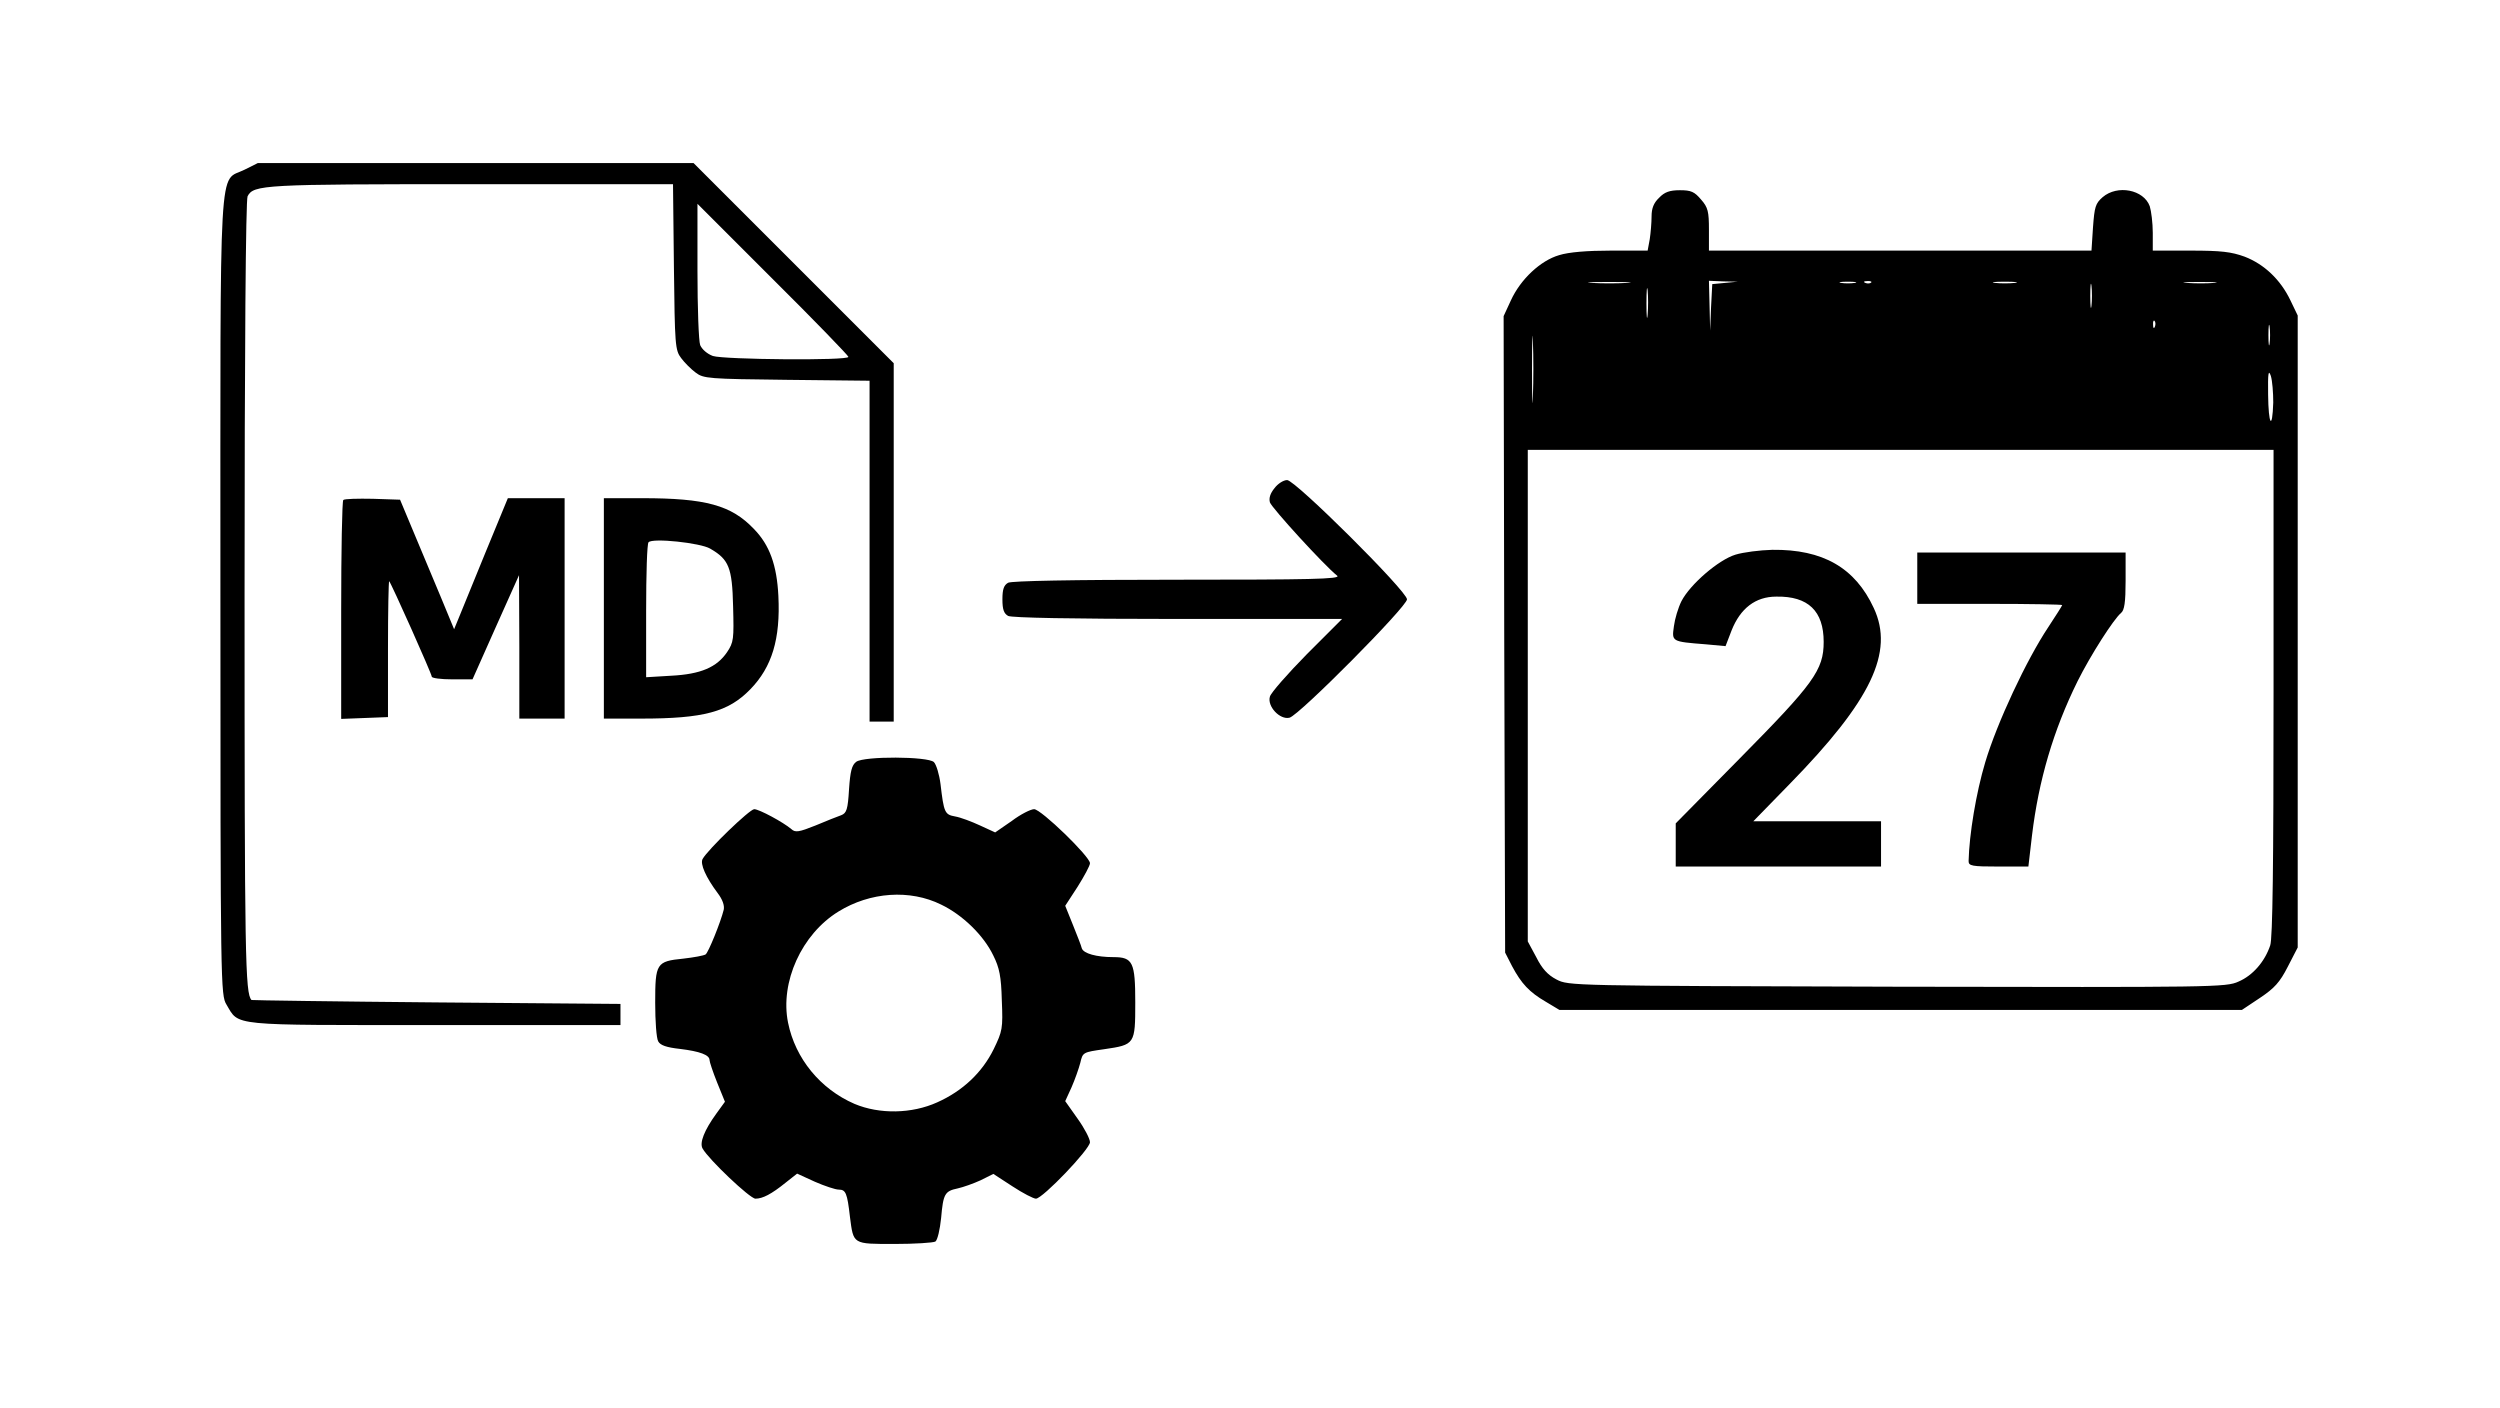
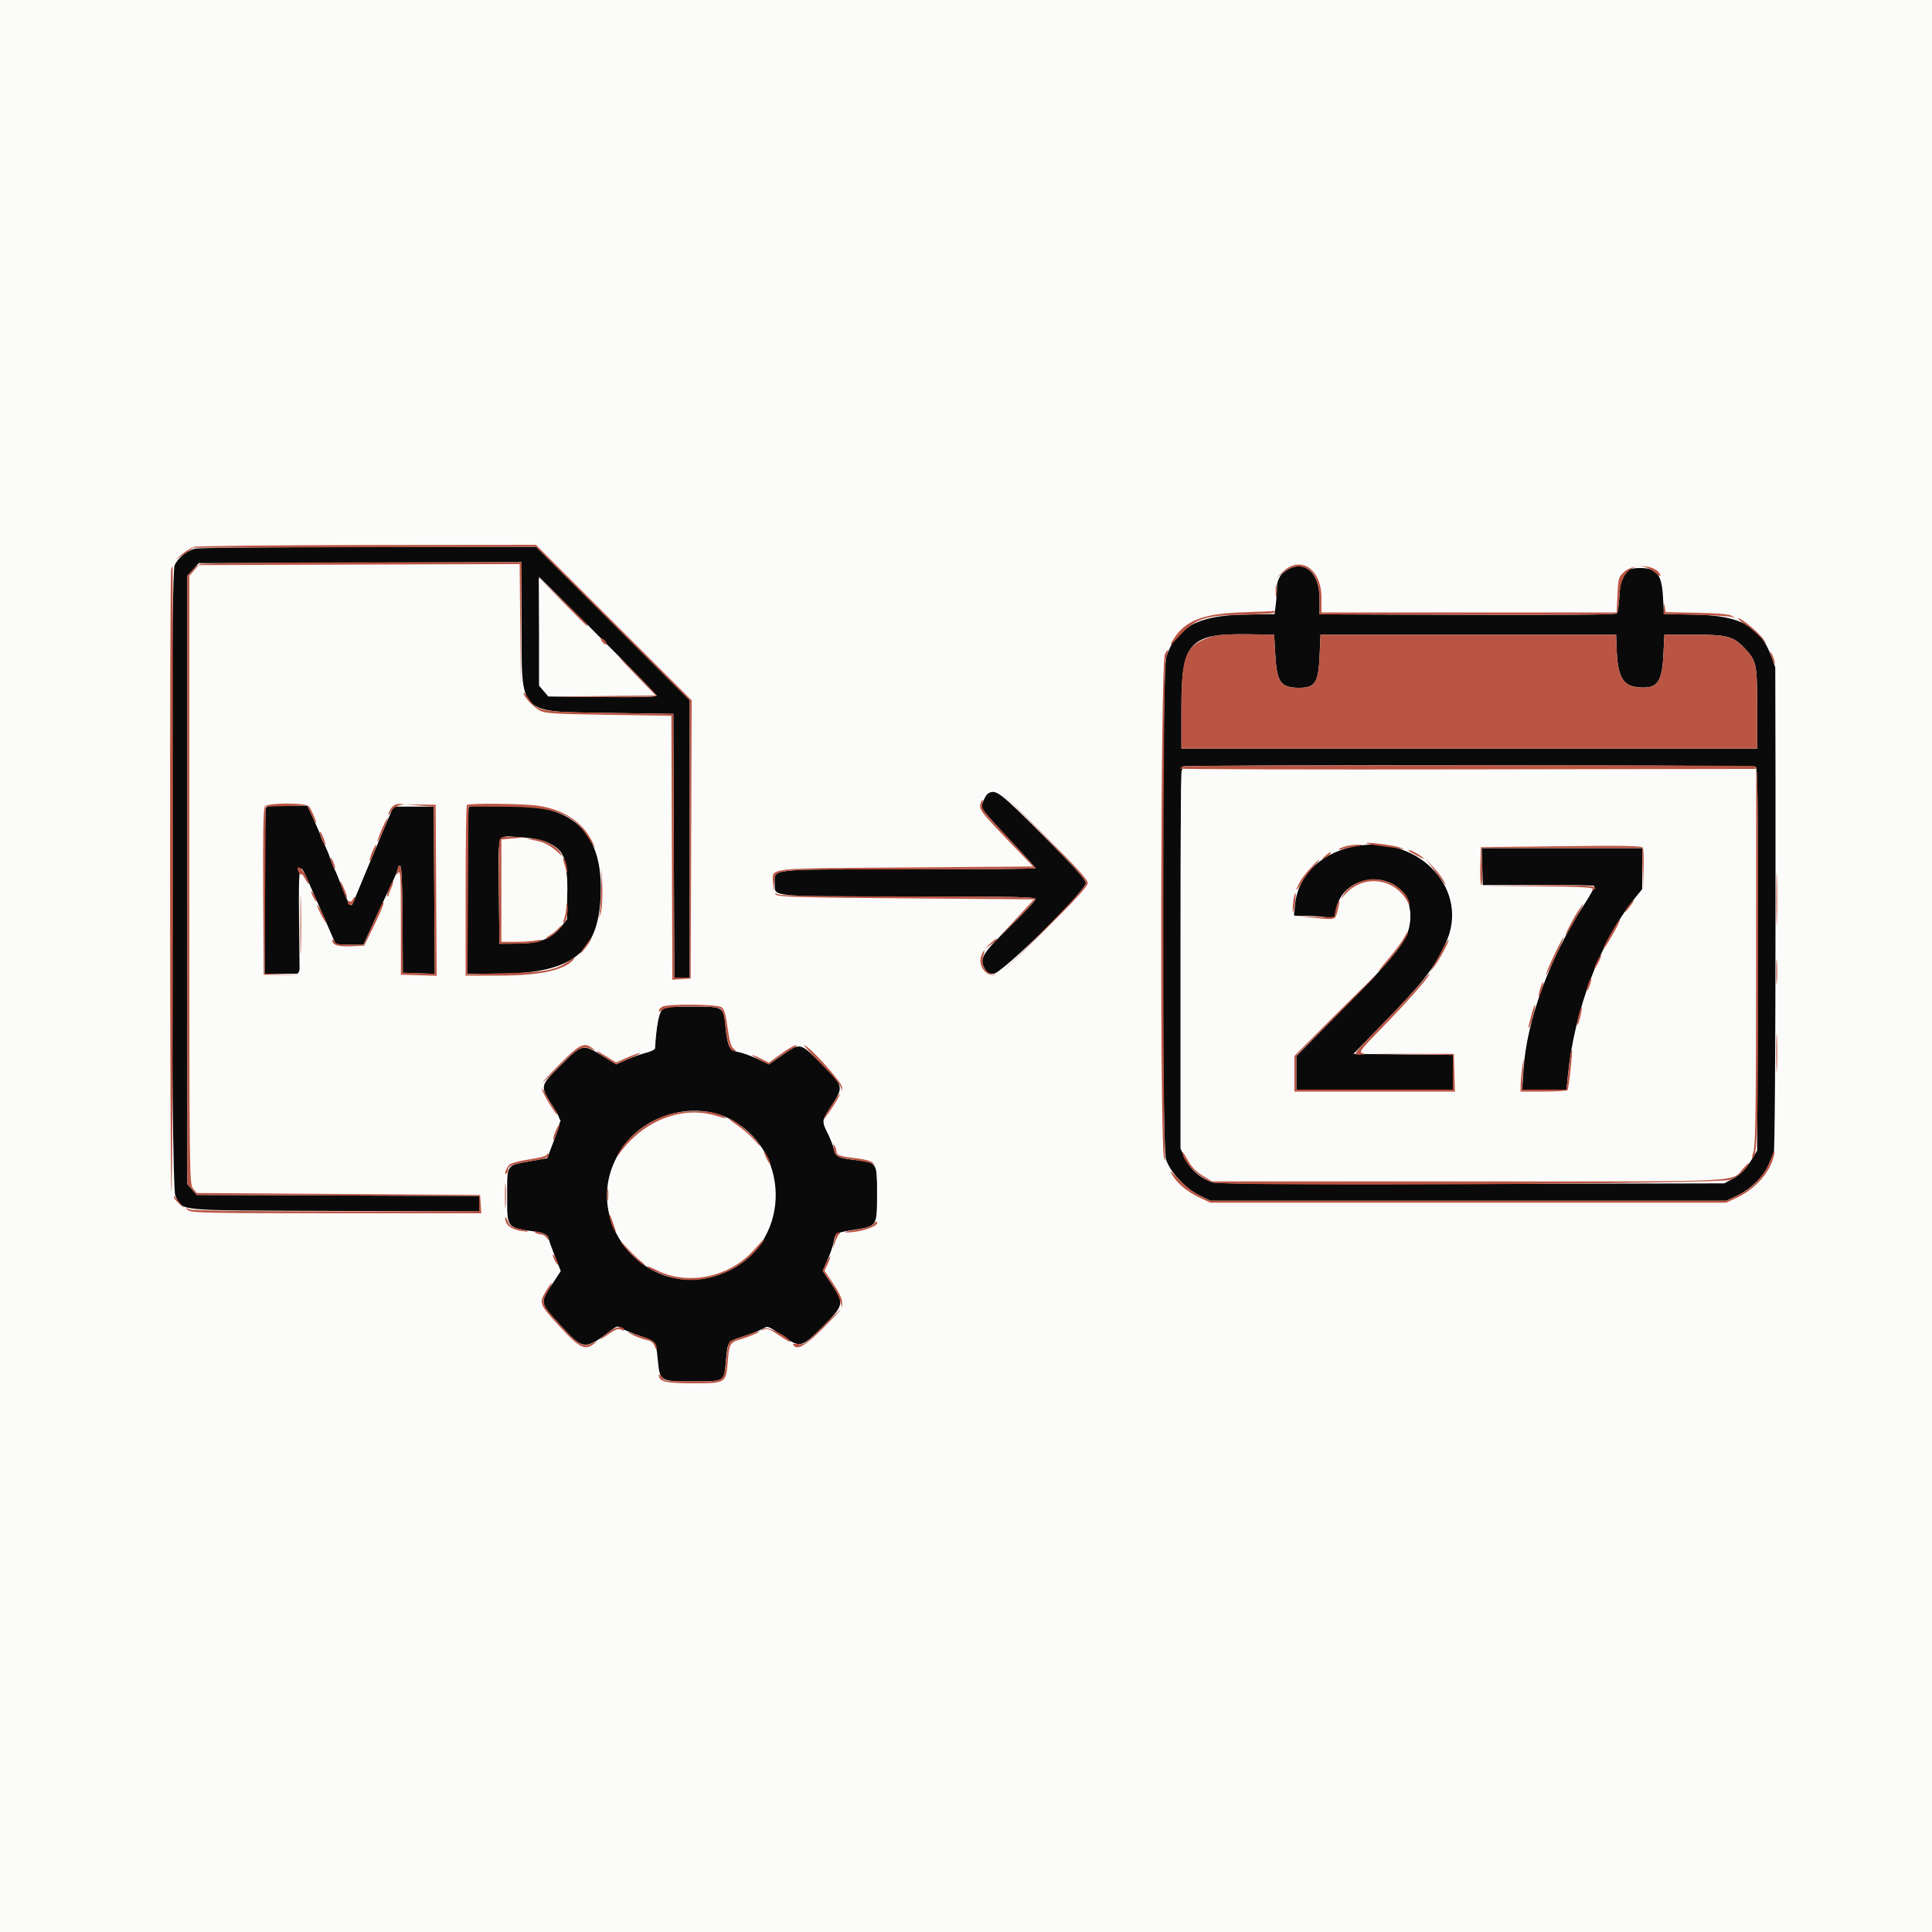
- <svg xmlns="http://www.w3.org/2000/svg" version="1.0" width="828pt" height="466pt" viewBox="0 0 828 466" preserveAspectRatio="xMidYMid meet">
-   <g transform="translate(0,466) scale(0.1,-0.1)" fill="#000000" stroke="none">
-     <path d="M810 4098 c-87 -44 -80 79 -80 -1413 0 -1291 1 -1321 20 -1352 43 -72 5 -68 690 -68 l615 0 0 35 0 35 -610 5 c-335 3 -611 7 -612 8 -21 22 -23 138 -23 1343 0 819 4 1307 10 1319 20 38 52 40 741 40 l668 0 3 -274 c3 -259 4 -276 24 -302 11 -15 33 -37 48 -48 26 -20 43 -21 302 -24 l274 -3 0 -564 0 -565 40 0 40 0 0 594 0 593 -332 332 -331 331 -721 0 -722 0 -44 -22z m2000 -620 c0 -13 -413 -9 -449 3 -19 7 -36 22 -42 36 -5 13 -9 124 -9 246 l0 222 250 -250 c138 -137 250 -253 250 -257z" />
-     <path d="M5495 4005 c-18 -17 -25 -35 -25 -62 0 -21 -3 -55 -6 -75 l-7 -38 -121 0 c-79 0 -140 -5 -172 -15 -62 -18 -128 -80 -160 -150 l-24 -52 2 -1054 3 -1054 23 -45 c31 -58 57 -86 112 -118 l45 -27 1130 0 1130 0 60 40 c48 32 66 52 92 103 l33 64 0 1046 0 1047 -24 50 c-33 69 -87 120 -152 145 -44 16 -78 20 -179 20 l-125 0 0 59 c0 32 -5 72 -10 88 -20 55 -107 72 -156 30 -24 -21 -27 -32 -32 -100 l-5 -77 -633 0 -634 0 0 69 c0 60 -3 74 -26 100 -22 26 -33 31 -70 31 -34 0 -51 -6 -69 -25z m1432 -357 c-2 -18 -4 -4 -4 32 0 36 2 50 4 33 2 -18 2 -48 0 -65z m-1539 75 c-32 -2 -84 -2 -115 0 -32 2 -6 3 57 3 63 0 89 -1 58 -3z m69 -105 c-2 -24 -4 -7 -4 37 0 44 2 63 4 43 2 -21 2 -57 0 -80z m256 105 l-42 -4 -4 -77 -3 -77 -2 83 -2 82 48 -2 47 -1 -42 -4z m430 0 c-13 -2 -33 -2 -45 0 -13 2 -3 4 22 4 25 0 35 -2 23 -4z m54 1 c-3 -3 -12 -4 -19 -1 -8 3 -5 6 6 6 11 1 17 -2 13 -5z m476 -1 c-18 -2 -48 -2 -65 0 -18 2 -4 4 32 4 36 0 50 -2 33 -4z m660 0 c-23 -2 -64 -2 -90 0 -26 2 -7 3 42 3 50 0 71 -1 48 -3z m-2256 -375 c-1 -51 -3 -12 -3 87 0 99 2 141 3 93 2 -48 2 -129 0 -180z m2060 230 c-3 -8 -6 -5 -6 6 -1 11 2 17 5 13 3 -3 4 -12 1 -19z m380 -55 c-2 -16 -4 -3 -4 27 0 30 2 43 4 28 2 -16 2 -40 0 -55z m12 -196 c-3 -95 -16 -74 -17 26 -1 71 1 85 9 62 5 -16 8 -56 8 -88z m1 -961 c0 -574 -3 -813 -11 -837 -18 -54 -58 -100 -105 -120 -41 -19 -81 -19 -1131 -17 -1083 3 -1088 3 -1128 24 -29 15 -48 36 -67 74 l-28 52 0 814 0 814 1235 0 1235 0 0 -804z" />
-     <path d="M5748 2823 c-56 -17 -150 -98 -179 -154 -11 -22 -22 -59 -25 -83 -7 -51 -9 -51 106 -60 l65 -6 20 52 c29 73 79 112 148 112 106 2 157 -48 157 -150 0 -93 -33 -138 -277 -385 l-213 -216 0 -71 0 -72 340 0 340 0 0 75 0 75 -212 0 -211 0 119 122 c272 278 348 438 280 584 -62 134 -169 195 -336 193 -41 -1 -96 -8 -122 -16z" />
-     <path d="M6350 2745 l0 -85 240 0 c132 0 240 -2 240 -4 0 -2 -21 -35 -46 -73 -72 -108 -170 -317 -209 -448 -30 -100 -53 -239 -55 -327 0 -16 11 -18 99 -18 l99 0 12 103 c22 183 71 349 151 511 43 86 119 205 144 226 11 9 15 35 15 106 l0 94 -345 0 -345 0 0 -85z" />
-     <path d="M4221 3043 c-14 -17 -19 -33 -15 -47 6 -18 178 -207 223 -243 12 -11 -92 -13 -528 -13 -355 0 -549 -4 -562 -10 -14 -8 -19 -21 -19 -55 0 -34 5 -47 19 -55 13 -6 208 -10 563 -10 l543 0 -117 -117 c-64 -65 -119 -128 -122 -140 -10 -32 33 -78 65 -70 32 8 389 368 389 392 0 27 -370 395 -397 395 -12 0 -31 -12 -42 -27z" />
-     <path d="M1137 3004 c-4 -4 -7 -169 -7 -366 l0 -359 78 3 77 3 0 227 c0 124 2 225 4 223 7 -7 141 -307 141 -316 0 -5 30 -9 68 -9 l67 0 77 173 77 172 1 -237 0 -238 75 0 75 0 0 365 0 365 -94 0 -94 0 -75 -182 c-41 -101 -81 -199 -89 -218 l-14 -34 -43 104 c-24 58 -65 155 -90 215 l-46 110 -90 3 c-50 1 -94 0 -98 -4z" />
-     <path d="M2000 2645 l0 -365 123 0 c208 0 289 22 362 97 72 74 100 167 93 309 -5 102 -29 169 -81 222 -75 79 -160 102 -370 102 l-127 0 0 -365z m352 198 c62 -36 73 -62 76 -191 3 -109 2 -119 -20 -152 -34 -50 -87 -73 -185 -78 l-83 -5 0 220 c0 121 3 223 8 227 13 15 172 -2 204 -21z" />
-     <path d="M2836 2137 c-15 -11 -20 -32 -24 -91 -4 -67 -8 -79 -26 -86 -11 -4 -50 -19 -85 -34 -55 -22 -67 -24 -80 -12 -27 23 -107 66 -123 66 -15 0 -154 -134 -171 -165 -9 -16 11 -61 50 -113 16 -21 23 -41 20 -55 -10 -41 -51 -142 -60 -148 -6 -4 -39 -10 -74 -14 -89 -9 -93 -15 -93 -146 0 -61 4 -118 10 -128 7 -13 27 -20 72 -25 66 -8 98 -20 98 -37 0 -6 11 -39 25 -74 l26 -64 -29 -40 c-39 -54 -56 -96 -45 -115 20 -36 157 -166 175 -166 24 0 53 15 100 53 l38 30 59 -27 c32 -14 68 -26 79 -26 23 0 28 -11 37 -90 12 -92 8 -90 148 -90 67 0 128 4 135 8 7 5 15 39 19 78 7 80 12 89 55 98 18 4 52 16 76 27 l42 21 63 -41 c35 -23 70 -41 78 -41 22 0 179 164 179 187 0 11 -18 46 -41 78 l-41 58 21 46 c11 25 24 62 29 81 8 35 9 35 79 45 102 15 103 16 103 155 0 133 -8 150 -72 150 -57 0 -99 12 -105 29 -2 9 -16 44 -30 79 l-25 62 41 63 c22 35 41 70 41 78 0 22 -162 179 -185 179 -11 0 -45 -17 -74 -39 l-55 -38 -50 23 c-28 13 -65 27 -83 30 -34 6 -37 13 -48 107 -4 32 -14 65 -22 73 -20 19 -231 20 -257 1z m281 -473 c71 -34 141 -102 173 -169 20 -40 26 -69 28 -148 4 -94 2 -102 -27 -162 -38 -77 -102 -138 -187 -176 -84 -38 -191 -40 -274 -5 -113 49 -196 150 -220 269 -27 134 45 293 167 368 105 65 237 74 340 23z" />
+ <svg xmlns="http://www.w3.org/2000/svg" viewBox="0 0 400 400">
+   <g fill-rule="evenodd">
+     <path fill="#0b0a0a" d="M40.317 113.595c-1.761.531-3.568 2.029-4.162 3.452-.954 2.282-.813 128.645.146 130.525 1.656 3.247-.79 3.015 32.928 3.135l29.971.108v-3.2l-29.235-.107-29.235-.108-.965-1.122-.965-1.123V119.213l1.167-1.307 1.167-1.306 33.433-.107 33.433-.106v12.619c0 19.313-.988 18.303 18.2 18.594l13.2.2.103 27.3.103 27.3h3.194v-57.413l-15.912-15.894-15.911-15.893-34.789.034c-19.133.019-35.276.182-35.871.361m225.314 5.041c-1.01.849-1.232 1.334-1.234 2.7-.002.915-.116 2.594-.252 3.731l-.249 2.067-6.648.133c-9.282.186-13.824 2.699-15.77 8.726-1.012 3.132-1.045 101.187-.036 104.15.875 2.566 4.044 5.946 6.882 7.339l2.276 1.118h106.8l2.288-1.072c2.743-1.286 5.479-3.983 6.471-6.38.398-.961.885-2.061 1.082-2.443.206-.399.359-21.901.359-50.559v-49.864l-.875-2.4c-2.243-6.151-6.347-8.423-15.572-8.619l-6.647-.142-.207-3.642c-.26-4.561-1.31-5.879-4.683-5.879-3.258 0-4.044.987-4.307 5.413-.117 1.973-.354 3.767-.527 3.987-.206.262-10.875.364-30.948.295l-30.634-.105v-3.215c0-5.918-3.743-8.559-7.569-5.339m-137.066 17.679c3.979 4.024 7.298 7.497 7.374 7.718.092.266-3.691.363-11.135.285l-11.274-.118-.965-1.122-.965-1.123v-22.512l4.865 4.778c2.676 2.629 8.121 8.071 12.1 12.094m135.474-.707c.324 5.694 1.125 6.792 4.958 6.792 3.271 0 3.965-1.068 4.203-6.464l.2-4.536h61.2l.092 2.6c.219 6.216 1.235 8.029 4.658 8.312 3.724.309 4.745-1.023 5.028-6.559l.222-4.353 6.2.001c6.821.001 8.133.36 10.454 2.862 2.428 2.618 2.546 3.188 2.546 12.337v8.4H244.6v-8.6c0-13.382 1.681-15.246 13.6-15.079l5.6.079.239 4.208m99.469 23.125c.405.259.486 8.264.4 39.895L363.8 238.2l-.965 1.6c-1.39 2.306-2.422 3.363-4.235 4.339L357 245l-52.2.119c-35.277.08-52.665-.016-53.635-.297-2.429-.703-4.73-2.669-5.791-4.946l-.966-2.076-.004-39.467c-.003-31.203.101-39.508.496-39.665.857-.342 118.071-.277 118.608.065m-158.983 5.581c-.474.302-1.325 2.185-1.325 2.934 0 .218 2.52 3.07 5.6 6.338 3.08 3.268 5.6 6.048 5.6 6.178 0 .13-11.852.236-26.338.236-29.733 0-27.662-.233-27.662 3.117 0 2.58-1.085 2.483 27.774 2.483 21.88 0 26.226.09 26.226.545 0 .3-2.353 2.83-5.228 5.622-5.703 5.537-6.399 6.647-5.389 8.6.514.994.89 1.233 1.939 1.233 1.675 0 19.078-17.134 19.078-18.783 0-.694-2.346-3.304-8.88-9.88-8.973-9.029-9.787-9.645-11.395-8.623m-149.458 2.753c-.147.146-.267 7.976-.267 17.4V201.6h7.236l-.118-11c-.111-10.361.026-11.834.944-10.176.275.497 3.216 7.148 5.87 13.276l.823 1.9h5.695l1.218-2.7c1.069-2.37 2.349-5.126 5.168-11.126.42-.895.764-1.855.764-2.134 0-.278.199-.44.442-.359.307.102.46 3.515.5 11.133L83.4 201.4l3.304.116 3.305.116-.105-17.316L89.8 167h-8.348l-1.87 4.4c-1.028 2.42-2.804 6.65-3.946 9.4-1.141 2.75-2.255 5.432-2.475 5.961-.527 1.267-.81.89-2.379-3.161-.725-1.87-1.443-3.58-1.597-3.8-.155-.22-.511-1.12-.792-2-.281-.88-.844-2.227-1.252-2.994-.407-.767-.741-1.531-.741-1.698 0-.168-.624-1.655-1.387-3.306l-1.386-3.002H59.48c-2.281 0-4.267.12-4.413.267m42 0c-.147.146-.267 7.976-.267 17.4V201.6l6.5-.007c15.61-.017 21.058-4.592 21.09-17.716.025-9.825-4.331-15.405-13.002-16.658-3.121-.451-13.908-.566-14.321-.152m16.375 7.395c3.363 1.581 3.958 3.084 3.958 10.001v5.863l-1.223 1.537c-1.986 2.495-4.471 3.464-8.977 3.504l-3.8.033-.113-10.2c-.146-13.325-.567-12.178 4.345-11.856 2.811.184 4.526.514 5.81 1.118m167.958.606c-7.36 1.045-12.606 5.842-13.263 12.127l-.251 2.405 2.157.003c1.186.002 3.075.114 4.197.249l2.04.245.228-1.409c1.442-8.883 14.923-8.753 15.426.149.289 5.105-1.105 7.087-14.626 20.795l-8.908 9.032v6.936h32.4v-7.186l-10.292-.107-10.293-.107 5.84-6c8.83-9.071 10.679-11.432 13.265-16.939 5.038-10.73-4.99-22.03-17.92-20.193m25.486 4.357.114 3.824 11.422-.035c6.283-.02 11.532.073 11.665.207.134.133-.826 1.893-2.133 3.911-7.16 11.056-11.883 23.933-12.531 34.168l-.26 4.1h9.173l.256-2.7c1.287-13.555 6.795-28.199 13.902-36.956l1.506-1.855V175.6h-33.229l.115 3.825m-169.883 29.772c-.621.686-1.145 3.673-1.378 7.856-.014.248-.837.656-1.829.906s-2.8.895-4.019 1.434l-2.215.98-2.871-1.787c-4.013-2.497-4.17-2.461-8.618 1.987-4.35 4.35-4.32 4.189-1.588 8.515 1.852 2.932 1.858 2.693-.203 8.112l-.989 2.6-3.672.646c-4.812.846-4.621.551-4.621 7.154 0 6.801-.196 6.565 6.175 7.438 1.423.195 2.425.786 2.425 1.431 0 .204.562 1.795 1.25 3.535l1.25 3.163-1.393 2.116c-3.031 4.606-3.084 4.251 1.346 9.11 4.7 5.156 5.032 5.187 10.571.962 1.098-.838 1.311-.876 2.044-.363.449.315 2.133 1.016 3.74 1.557 3.385 1.14 3.399 1.158 3.76 4.851.45 4.613.43 4.6 7.192 4.6 6.608 0 6.507.05 6.849-3.426.508-5.177.23-4.749 3.874-5.953 1.795-.593 3.621-1.329 4.057-1.634.716-.502 1.044-.38 3.374 1.248 4.2 2.936 4.316 2.917 8.721-1.47 4.548-4.529 4.626-4.89 1.929-8.911l-1.836-2.737 1.006-2.258c.553-1.243 1.13-2.936 1.281-3.763.343-1.873.293-1.845 4.447-2.517 4.547-.736 4.51-.674 4.525-7.47.015-6.428.011-6.435-4.387-6.921-3.606-.398-4.244-.706-4.541-2.193-.14-.698-.705-2.166-1.256-3.264-1.309-2.606-1.305-2.64.797-5.889 2.506-3.873 2.479-3.981-2.15-8.592-4.527-4.51-4.255-4.457-8.347-1.615l-2.497 1.734-2.445-1.157c-1.345-.636-3.137-1.273-3.983-1.416-1.792-.302-2.16-1.084-2.604-5.516-.386-3.862-.418-3.88-6.941-3.88-4.993 0-5.576.075-6.23.797m13.597 22.23c13.12 6.218 13.395 25.207.458 31.578-16.711 8.231-32.896-11.277-21.657-26.102 4.766-6.286 14.295-8.748 21.199-5.476" />
+     <path fill="#fbfbf9" d="M0 200v200h400V0H0v200m127.091-71.104 16.114 16.096-.102 28.804L143 202.6l-1.897.122-1.897.122-.103-27.322L139 148.2l-13-.2c-19.092-.294-18.4.423-18.4-19.057v-12.157l-33.235.107-33.234.107-.966 1.122-.965 1.123v62.933c0 61.364.019 62.957.765 63.878l.764.944 29.336.2 29.335.2.122 1.9.122 1.9H39.72l-1.654-1.198c-3.1-2.246-2.866 3.288-2.866-67.867 0-71.499-.246-65.566 2.807-67.74 2.113-1.505 2.621-1.525 38.182-1.561l34.788-.034 16.114 16.096m144.422-11.072c1.511 1.059 2.087 2.701 2.087 5.956v3.02h61.102l.175-3.656c.215-4.505 1.316-5.944 4.549-5.944 4.152 0 4.972 1.36 5.341 8.866.029.585.815.684 6.533.819 8.899.211 12.312 1.94 15.072 7.636l1.201 2.479.185 42c.103 23.1.059 46.23-.096 51.4l-.283 9.4-1.177 2.144c-1.412 2.572-3.624 4.584-6.602 6.006l-2.2 1.05H250.583l-2.657-1.308c-3.104-1.528-4.802-3.309-6.391-6.705l-1.147-2.452.106-50.967.106-50.968 1.363-2.514c2.994-5.522 6.105-7.009 15.237-7.286l6.6-.2.212-3.544c.309-5.156 3.967-7.707 7.501-5.232m-159.832 13.113.119 11.133 1.122.965 1.123.965h10.844c5.964 0 10.769-.077 10.678-.17-5.414-5.525-14.732-14.894-18.726-18.829l-5.278-5.198.118 11.134m132.94 28.63c-.125.201-.181 17.886-.124 39.3l.103 38.933 1.2 2.188c.863 1.573 1.753 2.528 3.169 3.4l1.968 1.212H357l1.828-1.075c1.996-1.173 3.769-3.422 4.381-5.557.243-.845.391-16.069.391-40.065V159.2h-59.376c-35.536 0-59.468.147-59.603.367m-28.523 13.159c6.83 6.848 9.102 9.366 9.102 10.09 0 1.809-17.931 19.277-19.62 19.114-1.646-.159-2.964-2.059-2.556-3.683.141-.563 2.714-3.503 5.716-6.535l5.46-5.512-26.532-.2c-29.824-.225-27.668.025-27.668-3.2 0-3.224-2.136-2.975 27.509-3.2l26.374-.2-5.346-5.599c-6.301-6.599-6.855-8.011-3.837-9.769 1.619-.943 2.315-.412 11.398 8.694M64.6 168.212c.904 1.82 1.064 2.197 4.936 11.588 1.542 3.74 2.948 6.772 3.125 6.737.176-.034 1.187-2.194 2.245-4.8 6.798-16.731 5.768-15.308 11.024-15.214l4.27.077.104 17.715.104 17.715-3.704-.115L83 201.8v-10.88c0-5.985-.123-10.755-.272-10.6-.15.154-1.739 3.518-3.531 7.476C75.215 196.591 75.705 196 72.4 196c-3.26 0-2.712.675-6.583-8.109-1.723-3.91-3.208-7.033-3.301-6.94-.093.092-.156 4.641-.141 10.109.032 11.798.339 11.005-4.209 10.857L54.6 201.8l-.104-17.154c-.123-20.169-.641-18.311 5.064-18.159l4.24.113.8 1.612m46.788-1.393c10.513 1.519 16.152 12.216 12.566 23.839-2.681 8.687-7.526 11.321-20.854 11.335l-6.7.007v-17.533c0-9.644.12-17.654.267-17.8.414-.414 11.602-.299 14.721.152m-7.585 7.228c-.119.312-.169 5.154-.11 10.76L103.8 195l3.4-.034c7.431-.074 9.898-2.346 10.229-9.423.395-8.451-1.932-11.308-9.624-11.814-3.063-.201-3.826-.14-4.002.318m186.627 1.574c5.869 1.695 10.532 7.629 10.512 13.379-.023 6.333-3.585 12.207-13.784 22.731-3.235 3.338-5.825 6.128-5.756 6.199.069.072 4.507.162 9.862.2l9.736.07.114 3.9.115 3.9H268v-7.408l7.244-7.196C287.948 198.777 292 193.554 292 189.797c0-8.835-12.808-10.065-15.026-1.442l-.475 1.845-3.549-.114c-5.607-.179-5.499-.123-5.228-2.754.978-9.478 11.553-14.932 22.708-11.711m49.964 4.181.006 4.002-2.158 2.868c-6.341 8.43-11.377 20.98-12.649 31.528-.266 2.2-.602 4.81-.747 5.8l-.263 1.8-4.935.113-4.935.112.293-3.712c.891-11.272 5.672-24.52 12.662-35.082l2.27-3.431-11.669-.2-11.669-.2v-8l16.6-.2c10.837-.131 16.702-.061 16.894.2.162.22.297 2.201.3 4.402m-190.839 28.953c.529.529.843 1.637 1.049 3.7.431 4.309.59 4.57 3.261 5.347 1.271.369 2.99 1.018 3.82 1.441l1.509.77 2.483-1.806c3.761-2.737 4.243-2.628 8.894 2.016 4.657 4.649 4.676 4.821 1.094 10.116l-1.176 1.74 1.355 2.934c.746 1.614 1.356 3.197 1.356 3.517 0 .659.767.894 4.2 1.283 4.235.48 4.2.416 4.2 7.547 0 7.133.119 6.902-3.867 7.476-4.379.631-4.409.643-4.675 1.972-.134.671-.706 2.375-1.271 3.788l-1.028 2.568 1.821 2.714c2.653 3.955 2.584 4.256-2.055 8.978-4.576 4.658-4.671 4.679-8.654 1.992l-2.893-1.953-1.789.893c-.984.491-2.661 1.144-3.728 1.451-2.329.671-2.486.937-2.787 4.708-.353 4.421-.406 4.453-7.274 4.453-6.653 0-6.777-.066-7.195-3.8-.443-3.966-.856-4.883-2.322-5.16-.706-.133-2.354-.747-3.663-1.364l-2.381-1.121-2.791 1.922c-4.225 2.911-4.553 2.831-9.215-2.272-4.452-4.872-4.433-4.783-1.882-8.691 1.612-2.469 1.876-3.121 1.521-3.751-.236-.42-.894-2.023-1.462-3.563l-1.032-2.8-2.989-.529c-5.558-.983-5.558-.984-5.459-8.13.088-6.356.116-6.396 5.039-7.093l3.587-.508.677-2.07c.373-1.138 1.031-2.83 1.461-3.758l.783-1.689-1.905-2.865c-2.746-4.131-2.685-4.426 1.853-8.984 4.423-4.441 4.533-4.466 8.612-1.99l2.937 1.783 2.162-.956c1.189-.525 2.808-1.077 3.598-1.225 1.963-.368 2.107-.644 2.611-4.986.569-4.909.403-4.8 7.331-4.8 4.881 0 5.612.088 6.279.755m-10.745 22.286c-15.33 4.12-17.422 24.585-3.246 31.741 16.763 8.462 32.934-12.725 20.484-26.836-4.222-4.786-10.759-6.646-17.238-4.905" />
+     <path fill="#ba5543" d="M40.2 113.222c-.66.193-1.83.902-2.6 1.577l-1.4 1.226 1.932-1.312 1.933-1.313 35.447-.108 35.448-.109 15.92 15.902 15.92 15.902V202.4h-3.194l-.103-27.3-.103-27.3-13.2-.2c-14.729-.223-14.931-.261-16.899-3.181-.495-.735-.901-1.144-.901-.909 0 .708 2.009 2.872 3.348 3.604 1.086.595 2.977.713 14.252.886l13 .2.103 27.322.103 27.322 1.897-.122L143 202.6l.103-28.804.102-28.804-16.114-16.096-16.114-16.096-34.788.036c-19.134.02-35.329.194-35.989.386m1.155 3.57c-.464.188-1.229.831-1.7 1.429l-.855 1.087v125.847l.965 1.123.965 1.122 29.235.108 29.235.107v3.185H69.826c-18.683 0-29.784-.146-30.5-.402-1.05-.376-1.074-.362-.35.2.676.524 4.663.602 30.722.602h29.946l-.122-1.9-.122-1.9-29.335-.2-29.336-.2-.764-.944c-.746-.921-.765-2.514-.765-63.878v-62.933l.965-1.123.966-1.122 33.229-.107 33.229-.107.111 12.507.112 12.507.094-12.7.094-12.7-32.9.025c-18.095.014-33.28.179-33.745.367m-5.912 1.041c-.351.913-.288 128.277.063 128.829.162.254.294-28.771.294-64.5s-.026-64.962-.057-64.962c-.032 0-.167.285-.3.633m230.063.612-1.306 1.246 1.331-1.046c4.024-3.162 7.669-.629 7.669 5.33v3.215l30.634.105c20.073.069 30.742-.033 30.948-.295.173-.22.41-2.014.527-3.987.316-5.308 3.874-7.395 7.462-4.376.817.687 1.148.817.982.385-.786-2.047-5.415-2.47-7.421-.678-1.23 1.1-1.287 1.286-1.455 4.8l-.175 3.656H273.6v-3.02c0-6.03-4.354-8.9-8.094-5.335m-149.112 6.063c2.747 2.8 5.057 5.092 5.133 5.092.404 0-.569-1.024-5.127-5.392l-5-4.793 4.994 5.093M264.12 122.4c0 1.21.075 1.705.167 1.1.091-.605.091-1.595 0-2.2-.092-.605-.167-.11-.167 1.1m80.34 3.46-.06 1.259 6.7.17c3.685.094 7.06.306 7.5.471l.8.3-.8-.53c-.557-.369-2.764-.571-7.277-.664l-6.476-.134-.164-1.066c-.15-.982-.168-.966-.223.194m-87.26.917c-8.478.286-12.098 1.797-14.573 6.084-.583 1.01-.258.778 1.324-.943 3.563-3.878 5.323-4.492 13.349-4.652 3.692-.073 6.7-.298 6.7-.5 0-.201-.045-.331-.1-.289-.055.042-3.07.177-6.7.3m104.239 2.589c1.116.752 2.614 2.057 3.33 2.9 1.155 1.364 1.202 1.386.418.206-.95-1.431-4.566-4.472-5.318-4.472-.252 0 .455.615 1.57 1.366m-110.55 2.416c-5.417 1.709-6.289 3.735-6.289 14.618v8.6h119.2v-8.4c0-9.149-.118-9.719-2.546-12.337-2.321-2.502-3.633-2.861-10.454-2.862l-6.2-.001-.222 4.353c-.283 5.536-1.304 6.868-5.028 6.559-3.423-.283-4.439-2.096-4.658-8.312l-.092-2.6h-61.2l-.2 4.536c-.238 5.396-.932 6.464-4.203 6.464-3.833 0-4.634-1.098-4.958-6.792l-.239-4.208-5.6-.079c-3.791-.053-6.153.096-7.311.461m-126.489.52c0 .22.27.624.6.898.335.278.6.321.6.098 0-.22-.27-.624-.6-.898-.335-.278-.6-.321-.6-.098m116.765 3.196c-.891 1.737-1.05 102.293-.165 104.19.336.722.474.952.306.512-.641-1.677-.572-101.997.072-103.866.689-1.999.587-2.397-.213-.836m125.464.102c.147.55.435 1.27.638 1.6.258.417.29.295.104-.4-.147-.55-.435-1.27-.638-1.6-.258-.417-.29-.295-.104.4m-234.843 4.306 3.986 4.081-10.786.113-10.786.114 10.9.093c5.995.051 10.9-.053 10.9-.231 0-.279-7.13-7.539-7.918-8.063-.155-.103 1.512 1.649 3.704 3.893M244.9 158.668c-.275.109-.5.319-.5.465 0 .147 26.82.221 59.6.164l59.6-.102-.018 38.902c-.014 31.355-.121 39.193-.55 40.396-.293.821-.382 1.4-.197 1.286 1.049-.649 1.161-4.695 1.163-42.036.002-35.237-.058-38.88-.637-39.103-.757-.29-117.731-.263-118.461.028m-28.982 14.169c6.507 6.621 8.882 9.289 8.882 9.98 0 .691-2.369 3.346-8.89 9.963l-8.891 9.02 9.091-9.018c6.758-6.704 9.09-9.261 9.09-9.966 0-.703-2.337-3.272-9.082-9.982l-9.083-9.034 8.883 9.037m-12.924-6.417c-.355 1.117.143 1.772 5.906 7.78l4.987 5.2-26.376.2c-29.782.226-27.585-.044-27.444 3.376l.067 1.624.163-1.6c.328-3.232-1.817-3 27.765-3 14.486 0 26.338-.106 26.338-.236s-2.537-2.928-5.639-6.219c-4.866-5.163-5.605-6.117-5.392-6.964.297-1.185-.009-1.317-.375-.161m-148.149.526c-.326.393-.424 5.369-.349 17.7L54.6 201.8l3.8.025 3.8.025-3.704-.14-3.704-.14.104-17.285L55 167l4.316-.114 4.317-.113.802 1.813c.441.998.886 1.814.989 1.814.261 0-.945-2.823-1.482-3.469-.631-.761-8.464-.747-9.097.015m26.178.343c-.343.489-.617 1.074-.609 1.3.008.226.263-.039.566-.589.304-.55 1.062-1.114 1.686-1.253l1.134-.252-1.077-.048c-.697-.03-1.298.267-1.7.842m5.777-.526 3 .237.104 17.316.105 17.316-3.305-.116-3.304-.116-.058-10.986c-.04-7.618-.193-11.031-.5-11.133-.243-.081-.442.033-.442.253s-.114.73-.254 1.133c-.241.697-.226.698.3.025.476-.608.554.834.554 10.2V201.8l3.704.115 3.704.115-.104-17.715L90.2 166.6l-3.2-.037-3.2-.037 3 .237m9.867-.096c-.147.146-.267 8.156-.267 17.8V202l6.7-.007c8.804-.009 13.79-1.092 15.716-3.412.309-.373-.134-.205-.985.372-2.855 1.938-5.001 2.347-13.335 2.547l-7.705.185.105-17.342L97 167l7.4.023c10.222.032 14.096 1.359 17 5.821 2.117 3.254 2.249 3.396 1.139 1.235-2.041-3.975-5.928-6.505-11.151-7.26-3.119-.451-14.307-.566-14.721-.152m-17.6 5c-.586 1.357-1.001 2.532-.923 2.611.079.078.624-.967 1.212-2.322.587-1.356 1.003-2.531.922-2.611-.08-.081-.626.964-1.211 2.322m-12.623 1.542c.256.765.626 1.567.821 1.782.196.215.147-.235-.109-1s-.626-1.567-.821-1.782c-.196-.215-.147.235.109 1m36.951.891c-.121.495-.169 5.49-.108 11.1l.113 10.2 3.8-.023c2.09-.013 4.16-.231 4.6-.483.657-.377.514-.409-.8-.177-.88.156-2.86.283-4.4.283h-2.8v-21.2l2.6-.231 2.6-.231-2.692-.069c-2.488-.064-2.71-.001-2.913.831m7.205-.128c1.911.325 3.191.961 4.779 2.377l1.179 1.051-.621-.989c-.829-1.322-3.801-2.798-5.537-2.75l-1.4.039 1.6.272m172.278.639c.105.106 1.563.366 3.239.579 1.676.212 3.551.478 4.165.592.615.113.398-.034-.482-.327-1.569-.523-7.299-1.221-6.922-.844m-205.845 1.822c-.366.917-.591 1.742-.5 1.834.092.091.467-.584.834-1.5.366-.917.591-1.742.5-1.834-.092-.091-.467.584-.834 1.5m201.467-1.185c-.715.206-1.3.472-1.3.59 0 .119.376.097.836-.049.459-.146 1.674-.407 2.7-.58 1.633-.276 1.691-.316.464-.326-.77-.006-1.985.158-2.7.365m44.7-.048-16.6.2-.116 3.764c-.064 2.07.026 3.907.2 4.082.174.175.259-1.474.189-3.664l-.126-3.982H340l.084 4.3.085 4.3.129-4.11c.072-2.261-.011-4.331-.184-4.6-.243-.379-4.077-.445-16.914-.29m-31.567.928c.636.487 3.167 1.808 3.167 1.653 0-.268-2.518-1.778-2.967-1.78-.201 0-.291.056-.2.127m-17.289 1.095c-.894.779-.898.8-.066.397.482-.233.988-.603 1.123-.822.394-.636-.038-.463-1.057.425M68.618 178.5c.15.495.437 1.076.638 1.291.201.215.163-.19-.084-.9-.507-1.453-.975-1.783-.554-.391m48.148.109c.213.655.482 1.551.598 1.991.116.44.133.096.038-.765s-.364-1.757-.598-1.991c-.301-.301-.312-.076-.038.765M367.77 186.2c.001 4.84.059 6.765.129 4.278s.07-6.447-.001-8.8c-.07-2.353-.128-.318-.128 4.522m-96.485-6.446c-.889.965-1.902 2.306-2.251 2.98-1.023 1.979-.717 2.03.398.066.562-.99 1.676-2.475 2.476-3.3.8-.825 1.351-1.5 1.224-1.5s-.958.789-1.847 1.754m25.592.282c.948 1.23 1.951 2.58 2.229 3 .29.439.264.252-.061-.44-.312-.663-1.314-2.013-2.228-3l-1.662-1.796 1.722 2.236m-235.271-.169c.009.507.778 1.591.805 1.133.012-.22.367.23.789 1 .948 1.732 1.014 1.108.081-.771-.631-1.27-1.689-2.13-1.675-1.362m62.878 3.583c-.046 2.228-.173 4.658-.283 5.4l-.198 1.35.412-1.309c.227-.721.354-3.151.283-5.4l-.129-4.091-.085 4.05m-62.311 7.95c0 5.5.057 7.805.126 5.123.069-2.682.069-7.182 0-10-.069-2.818-.125-.623-.126 4.877m220.027-9.059c-1.706.558-3.31 1.666-3.966 2.739l-.685 1.12 1.022-1.118c3.735-4.087 10.108-3.331 12.794 1.518.576 1.041.628 1.067.393.2-.897-3.315-5.907-5.652-9.558-4.459m-211.772.151c-.046.473 1.258 3.556 1.43 3.383.087-.087-.192-.95-.621-1.917-.429-.967-.793-1.627-.809-1.466m10.172 1.369c-.336.804-.518 1.554-.405 1.667.113.113.205.107.205-.012 0-.12.272-.87.605-1.667.333-.797.516-1.449.406-1.449-.11 0-.475.658-.811 1.461m238.12-.361c8.34.083 11.245.232 11.038.568-.175.282-.103.346.187.166 1.368-.845-.809-1.027-11.269-.94l-11.276.093 11.32.113m-254.292 1.1c0 .22.258.85.572 1.4.314.55.572.82.572.6 0-.22-.258-.85-.572-1.4-.314-.55-.572-.82-.572-.6m96.292.651c.426.451 5.262.585 26.952.749l26.432.2-3.725 4-3.724 4 3.872-3.792c2.13-2.086 3.873-4.021 3.873-4.3 0-.405-5.294-.508-26.226-.508-18.606 0-26.48-.13-27.1-.449-.736-.378-.792-.362-.354.1m107.133.785c-.139.695-.231 1.827-.204 2.514.029.744.189.29.394-1.122.368-2.524.233-3.51-.19-1.392m-194.801.172c-.135.354-.428.531-.649.394-.222-.137-.403-.069-.403.151 0 .823.776.839 1.212.024.249-.465.37-.928.27-1.029-.101-.1-.294.107-.43.46m203.738 1.218c-.214.564-.39 1.375-.39 1.802 0 .729-.247.765-4.1.596l-4.1-.18 3.8.374c4.66.458 4.42.542 4.999-1.738.52-2.046.412-2.487-.209-.854m60.733-.326c-.705.821-1.233 1.7-1.022 1.7.082 0 .548-.54 1.036-1.2.964-1.304.955-1.628-.014-.5m-258.907 1c-.299.715-1.18 2.695-1.957 4.4l-1.413 3.1h-2.803c-2.248 0-2.884-.139-3.211-.7-.224-.385-.413-.497-.42-.249-.027.991 1.168 1.385 3.852 1.268l2.736-.119 1.673-3.4c1.825-3.71 2.596-5.6 2.286-5.6-.11 0-.444.585-.743 1.3m38.63-.226c-.025.701-.225 1.746-.445 2.323-.245.646-.251.958-.015.812.49-.303.946-2.703.697-3.669-.112-.438-.209-.22-.237.534m-51.61-.474c0 .22.434 1.21.964 2.2.53.99.964 1.62.964 1.4 0-.22-.434-1.21-.964-2.2-.53-.99-.964-1.62-.964-1.4m261.028 1.3c-1.117 1.77-2.886 5.216-2.482 4.835.402-.379 3.771-6.335 3.584-6.335-.086 0-.582.675-1.102 1.5m8.004 2.6c-1.316 2.155-2.668 4.667-2.668 4.96 0 .426.786-.774 2.331-3.56 1.223-2.204 1.479-3.268.337-1.4m-219.119.965c-.302.365-1.089.995-1.749 1.398-.66.404-.972.735-.694.736.502.001 3.723-2.767 3.243-2.788-.138-.006-.498.288-.8.654m175.168 1.84c-.344.712-1.849 2.735-3.345 4.495-1.495 1.76-2.316 2.849-1.824 2.419 2.101-1.836 6.383-7.621 5.956-8.048-.088-.089-.442.422-.787 1.134m31.019 3.723c-.997 2.105-1.741 3.9-1.653 3.988.088.088.991-1.634 2.005-3.828 1.015-2.193 1.759-3.988 1.653-3.988-.105 0-1.008 1.723-2.005 3.828m-200.9-1.528c-.984 1.438-1.044 1.608-.248.7 1.058-1.208 1.965-2.6 1.694-2.6-.081 0-.731.855-1.446 1.9m84.086-.863-1.122 1.036 1.3-.864c1.191-.791 1.579-1.209 1.122-1.209-.097 0-.682.467-1.3 1.037m93.777 1.074c-.582 1.149-1.446 2.719-1.922 3.489-.82 1.329-.822 1.35-.032.4 1.007-1.211 3.396-5.592 3.171-5.817-.088-.088-.636.779-1.217 1.928m-95.547 1.389c-.65 1.668.617 3.887 2.248 3.937 1.138.036 1.143.029.097-.125-1.518-.224-2.508-2.131-1.945-3.745.516-1.481.173-1.538-.4-.067m164.596 3.3c0 2.31.066 3.255.147 2.1.081-1.155.081-3.045 0-4.2-.081-1.155-.147-.21-.147 2.1m-37.076-2.181c-.94 1.97-.808 2.305.175.443.446-.846.74-1.608.654-1.695-.087-.086-.46.477-.829 1.252m-36.826 4.881c-1.059 1.265-4.389 4.82-7.401 7.9-6.567 6.718-6.49 6.612-4.769 6.56 1.084-.033 1.162-.087.434-.3-.803-.234-.408-.752 4.01-5.26 5.195-5.301 10.365-11.2 9.815-11.2-.089 0-1.029 1.035-2.089 2.3m-17.55 6.403L268 218.607V226h33.229l-.115-3.9-.114-3.9-8.8-.012-8.8-.013 8.7.121 8.7.12v7.184h-32.4v-6.993l8.296-8.304c4.563-4.566 8.207-8.303 8.097-8.303-.11 0-3.934 3.737-8.497 8.303m52.548-6.659c-.246.707-.378 1.356-.292 1.441.086.086.357-.423.604-1.129.246-.707.378-1.356.292-1.441-.086-.086-.357.423-.604 1.129m-9.964 1.036c-.25.814-.388 1.546-.307 1.626.081.081.363-.507.627-1.306s.402-1.531.307-1.626c-.095-.096-.377.492-.627 1.306m-181.78 3.752c-.385.224-.7.607-.7.85s.329.144.731-.22c1.012-.915 11.29-.984 12.192-.082.321.321.701 1.794.851 3.3.358 3.571.927 5.32 1.733 5.32.567 0 .561-.062-.051-.51-.498-.364-.844-1.584-1.21-4.256-.381-2.785-.703-3.887-1.256-4.291-.901-.659-11.189-.752-12.29-.111m180.102 1.228c-.247.957-.551 2.1-.675 2.54-.125.44-.103.684.049.541.353-.332 1.445-4.453 1.236-4.663-.088-.087-.362.624-.61 1.582m9.631.573c-.258 1.026-.394 1.939-.302 2.031.091.092.378-.672.636-1.697.258-1.026.394-1.939.302-2.031-.091-.092-.378.672-.636 1.697m40.93 7.767c0 3.63.06 5.115.135 3.3.074-1.815.074-4.785 0-6.6-.075-1.815-.135-.33-.135 3.3m-251.671 2.108c-2.031 2.039-3.692 3.815-3.692 3.948s1.569-1.362 3.486-3.321c3.672-3.753 4.7-4.324 6.443-3.579.998.426 1.018.415.295-.149-1.637-1.279-2.649-.798-6.532 3.101m45.585-1.901-2.483 1.806-1.581-.806c-.87-.444-1.723-.799-1.897-.788-.174.01.536.462 1.577 1.004l1.893.985 1.938-1.392c1.066-.765 2.464-1.666 3.107-2.001.643-.336.89-.611.549-.613-.341-.001-1.737.811-3.103 1.805m8.401 2.093c2.256 2.277 3.936 4.316 4.038 4.9.174.997.175.996.23-.077.049-.984-6.931-8.723-7.867-8.723-.145 0 1.474 1.755 3.599 3.9m154.972-1.226c-.128 1.059-.347 2.961-.487 4.226l-.255 2.3h-9.168l.201-3.7c.163-3.003.139-3.248-.127-1.3-.18 1.32-.347 3.075-.371 3.9l-.043 1.5h4.776c2.627 0 4.863-.14 4.968-.31.272-.439 1.108-8.172.905-8.374-.092-.092-.271.699-.399 1.758m-201.45-1.332c0 .104.885.734 1.968 1.4l1.967 1.211 2.733-1.166c1.502-.641 2.512-1.17 2.243-1.176-.268-.006-1.495.434-2.725.978l-2.236.989-1.475-.917c-2.277-1.416-2.475-1.522-2.475-1.319m-11.365 7.858c.304 1.1 2.817 5.2 3.187 5.2.128 0-.131-.51-.575-1.134-.444-.623-1.275-2.018-1.847-3.1-.573-1.081-.917-1.516-.765-.966m59.922 3.29c-.856 1.369-1.618 2.674-1.693 2.9-.19.574 2.249-2.953 2.966-4.29 1.051-1.959.325-1.166-1.273 1.39m-34.248 2.022c-4.355 1.526-8.509 4.946-10.066 8.288-.154.33.043.15.437-.4 4.862-6.777 12.935-9.934 19.956-7.804 2.468.748 2.665.735 1.164-.077-2.102-1.138-8.252-1.142-11.491-.007m14.744 2.064c1.124.756 2.809 2.241 3.744 3.3.936 1.058 1.335 1.384.887.724-1.321-1.946-5.377-5.4-6.34-5.4-.184 0 .586.619 1.709 1.376M115 234.261c-.336.804-.518 1.554-.405 1.667.113.113.205.107.205-.012 0-.12.272-.87.605-1.667.333-.797.516-1.449.406-1.449-.11 0-.475.658-.811 1.461m57.639 3.539c.381 1.73.503 1.797 4.281 2.355 1.888.28 3.677.674 3.975.876.299.203.229.078-.153-.277-.393-.364-1.798-.767-3.219-.924-3.588-.397-4.322-.629-4.329-1.373-.003-.362-.189-.927-.412-1.257-.297-.439-.336-.278-.143.6m-13.961 1.995c.366.767.736 1.324.823 1.237.183-.183-1.031-2.632-1.305-2.632-.101 0 .116.628.482 1.395m86.131-1.279c-.056 1.909 3.559 5.496 6.356 6.306 2.957.857 105.583.312 107.235-.569 1.691-.902 3.128-2.171 3.685-3.253.226-.44-.196-.152-.937.639-3.038 3.244 2.418 2.961-57.179 2.961h-53.032l-1.968-1.214c-1.355-.835-2.309-1.833-3.06-3.2-.6-1.092-1.095-1.844-1.1-1.67m122.145.584c-1.218 3.849-3.74 6.775-7.266 8.428L357.4 248.6H250.6l-2.276-1.118c-1.38-.677-3.102-2.016-4.373-3.4-1.582-1.721-1.907-1.953-1.324-.943 1.076 1.864 3.144 3.596 5.755 4.821L250.6 249h106.8l1.968-.908c3.835-1.768 6.834-5.011 7.822-8.458.368-1.282.153-1.766-.236-.534m-253.754-.008c0 .234-1.575.651-3.5.928-1.925.276-3.797.756-4.16 1.067-.699.598-1.321 2.272-.703 1.89.2-.123.363-.477.363-.787 0-.834 1.037-1.228 4.707-1.787 3.075-.468 4.119-.91 3.533-1.496-.132-.132-.24-.049-.24.185m-8.652 8.508c0 2.31.066 3.255.147 2.1.081-1.155.081-3.045 0-4.2-.081-1.155-.147-.21-.147 2.1m21.166-.2c.003 1.1.081 1.503.173.895.092-.609.09-1.509-.005-2-.095-.492-.171.005-.168 1.105M36 247.864c0 .218.495.833 1.1 1.366l1.1.97-1-1.2c-.55-.66-1.045-1.275-1.1-1.367-.055-.091-.1.012-.1.231M126.249 252c.135.77.487 1.85.782 2.4.742 1.381.68.973-.241-1.6-.548-1.53-.713-1.774-.541-.8m-21.558.826c.294 1.123 1.557 1.837 3.709 2.096 1.86.224.924-.165-1.714-.713-.692-.144-1.257-.606-1.49-1.22-.456-1.199-.805-1.312-.505-.163m76.22.562c-.239.426-1.449.83-3.537 1.181-1.746.293-2.814.554-2.374.58 2.789.162 7.331-1.351 6.513-2.169-.132-.132-.403.051-.602.408m-70.111 1.794c.33.223.906.409 1.28.412.374.003.864.321 1.088.706.224.385.413.497.42.249.017-.638-.792-1.195-2.188-1.506-.877-.195-1.038-.158-.6.139m62.271.318c-.097.165-.282.93-.409 1.7l-.233 1.4.461-1.4c.253-.77.652-1.532.885-1.694.287-.198.27-.296-.051-.3-.262-.003-.556.129-.653.294m-44.347 1.925c.904 1.345 4.275 4.578 4.767 4.571.17-.003-.267-.459-.972-1.014-.704-.556-2.032-1.859-2.949-2.896-.918-1.037-1.298-1.335-.846-.661m27.361 1.37c-5.042 5.665-13.673 7.454-20.14 4.177-1.07-.542-1.945-.895-1.945-.785 0 .537 4.194 2.223 6.549 2.634 6.052 1.053 13.387-2.075 17.105-7.296 1.225-1.722.754-1.34-1.569 1.27m-41.657 1.005c0 .22.258.85.572 1.4.314.55.572.82.572.6 0-.22-.258-.85-.572-1.4-.314-.55-.572-.82-.572-.6m56.592 1.755-.705 1.564 1.721 2.533c.946 1.394 1.844 3.167 1.996 3.941.271 1.38.277 1.384.322.203.031-.819-.545-2.085-1.801-3.957l-1.847-2.753.664-1.393c.366-.766.595-1.462.51-1.547-.085-.085-.472.549-.86 1.409m-58.003 5.78c-1.463 2.497-1.403 2.654 2.816 7.27 4.105 4.493 5.301 5.087 7.191 3.573.75-.601.746-.608-.098-.2-2.204 1.065-3.026.636-6.873-3.585-4.034-4.425-4.09-4.576-2.636-7.058.559-.954.927-1.735.817-1.735-.11 0-.658.781-1.217 1.735m57.175 7.492c-3.333 3.365-3.686 3.612-4.901 3.423-.766-.118-1.212-.046-1.076.174.768 1.243 2.481.295 6.185-3.424 2.081-2.09 3.694-3.8 3.584-3.8-.11 0-1.817 1.632-3.792 3.627m-44.001.829c-2.409 1.795-2.67 2.281-.356.662 1.519-1.062 2.203-1.328 2.7-1.051.366.205.665.28.665.167 0-.964-1.572-.849-3.009.222m31.959-.611c-.727.589-.726.595.03.22.62-.307 1.255-.064 3.1 1.189 1.276.867 2.32 1.486 2.32 1.376 0-.906-4.764-3.34-5.45-2.785M131 276.383c.88.438 2.176.909 2.88 1.047.899.177 1.396.567 1.669 1.311.213.582.399.789.413.459.047-1.107-.676-1.725-2.826-2.414-1.175-.377-2.496-.801-2.936-.942-.44-.141-.08.101.8.539m23.2.178c-1.32.475-2.643.955-2.941 1.065-.358.133-.662 1.4-.9 3.747-.489 4.821-.197 4.627-6.985 4.627-5.466 0-5.757-.041-6.351-.889-.343-.489-.623-.697-.623-.462 0 1.405 1.398 1.751 7.07 1.751 6.789 0 6.852-.039 7.204-4.453.301-3.771.458-4.037 2.787-4.706 1.876-.539 4.352-1.642 3.539-1.577-.22.018-1.48.421-2.8.897" />
  </g>
</svg>
